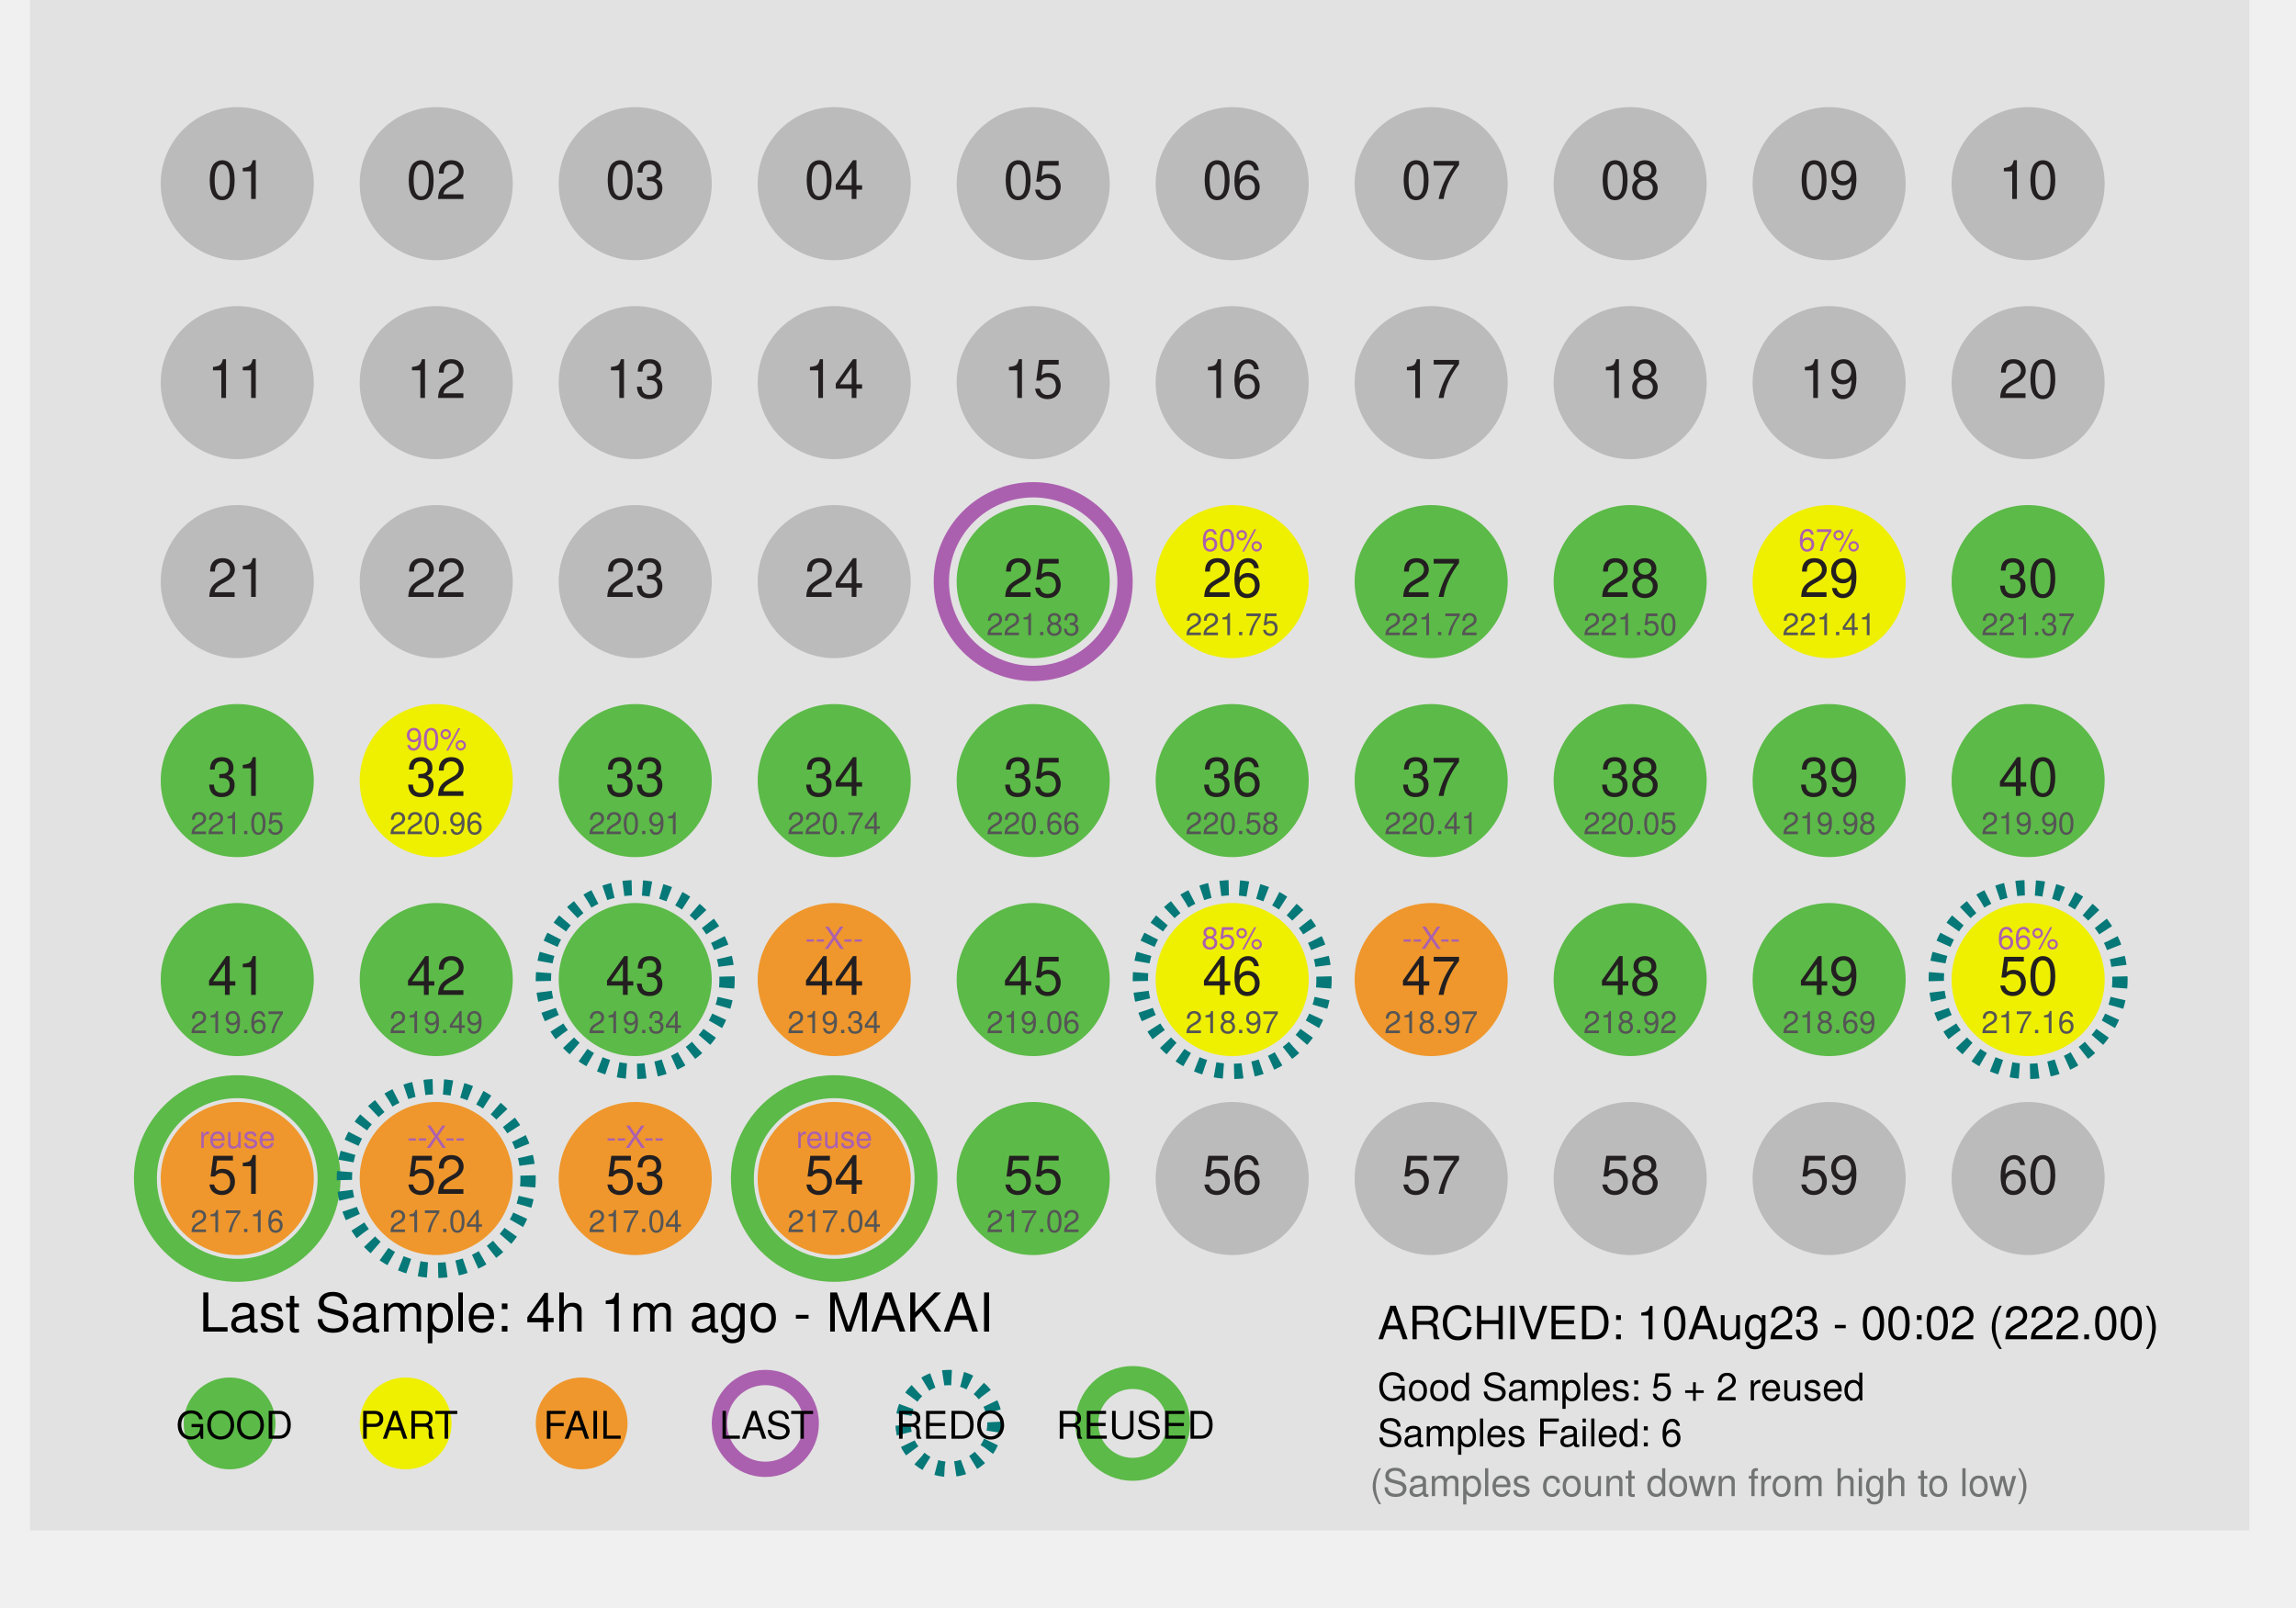
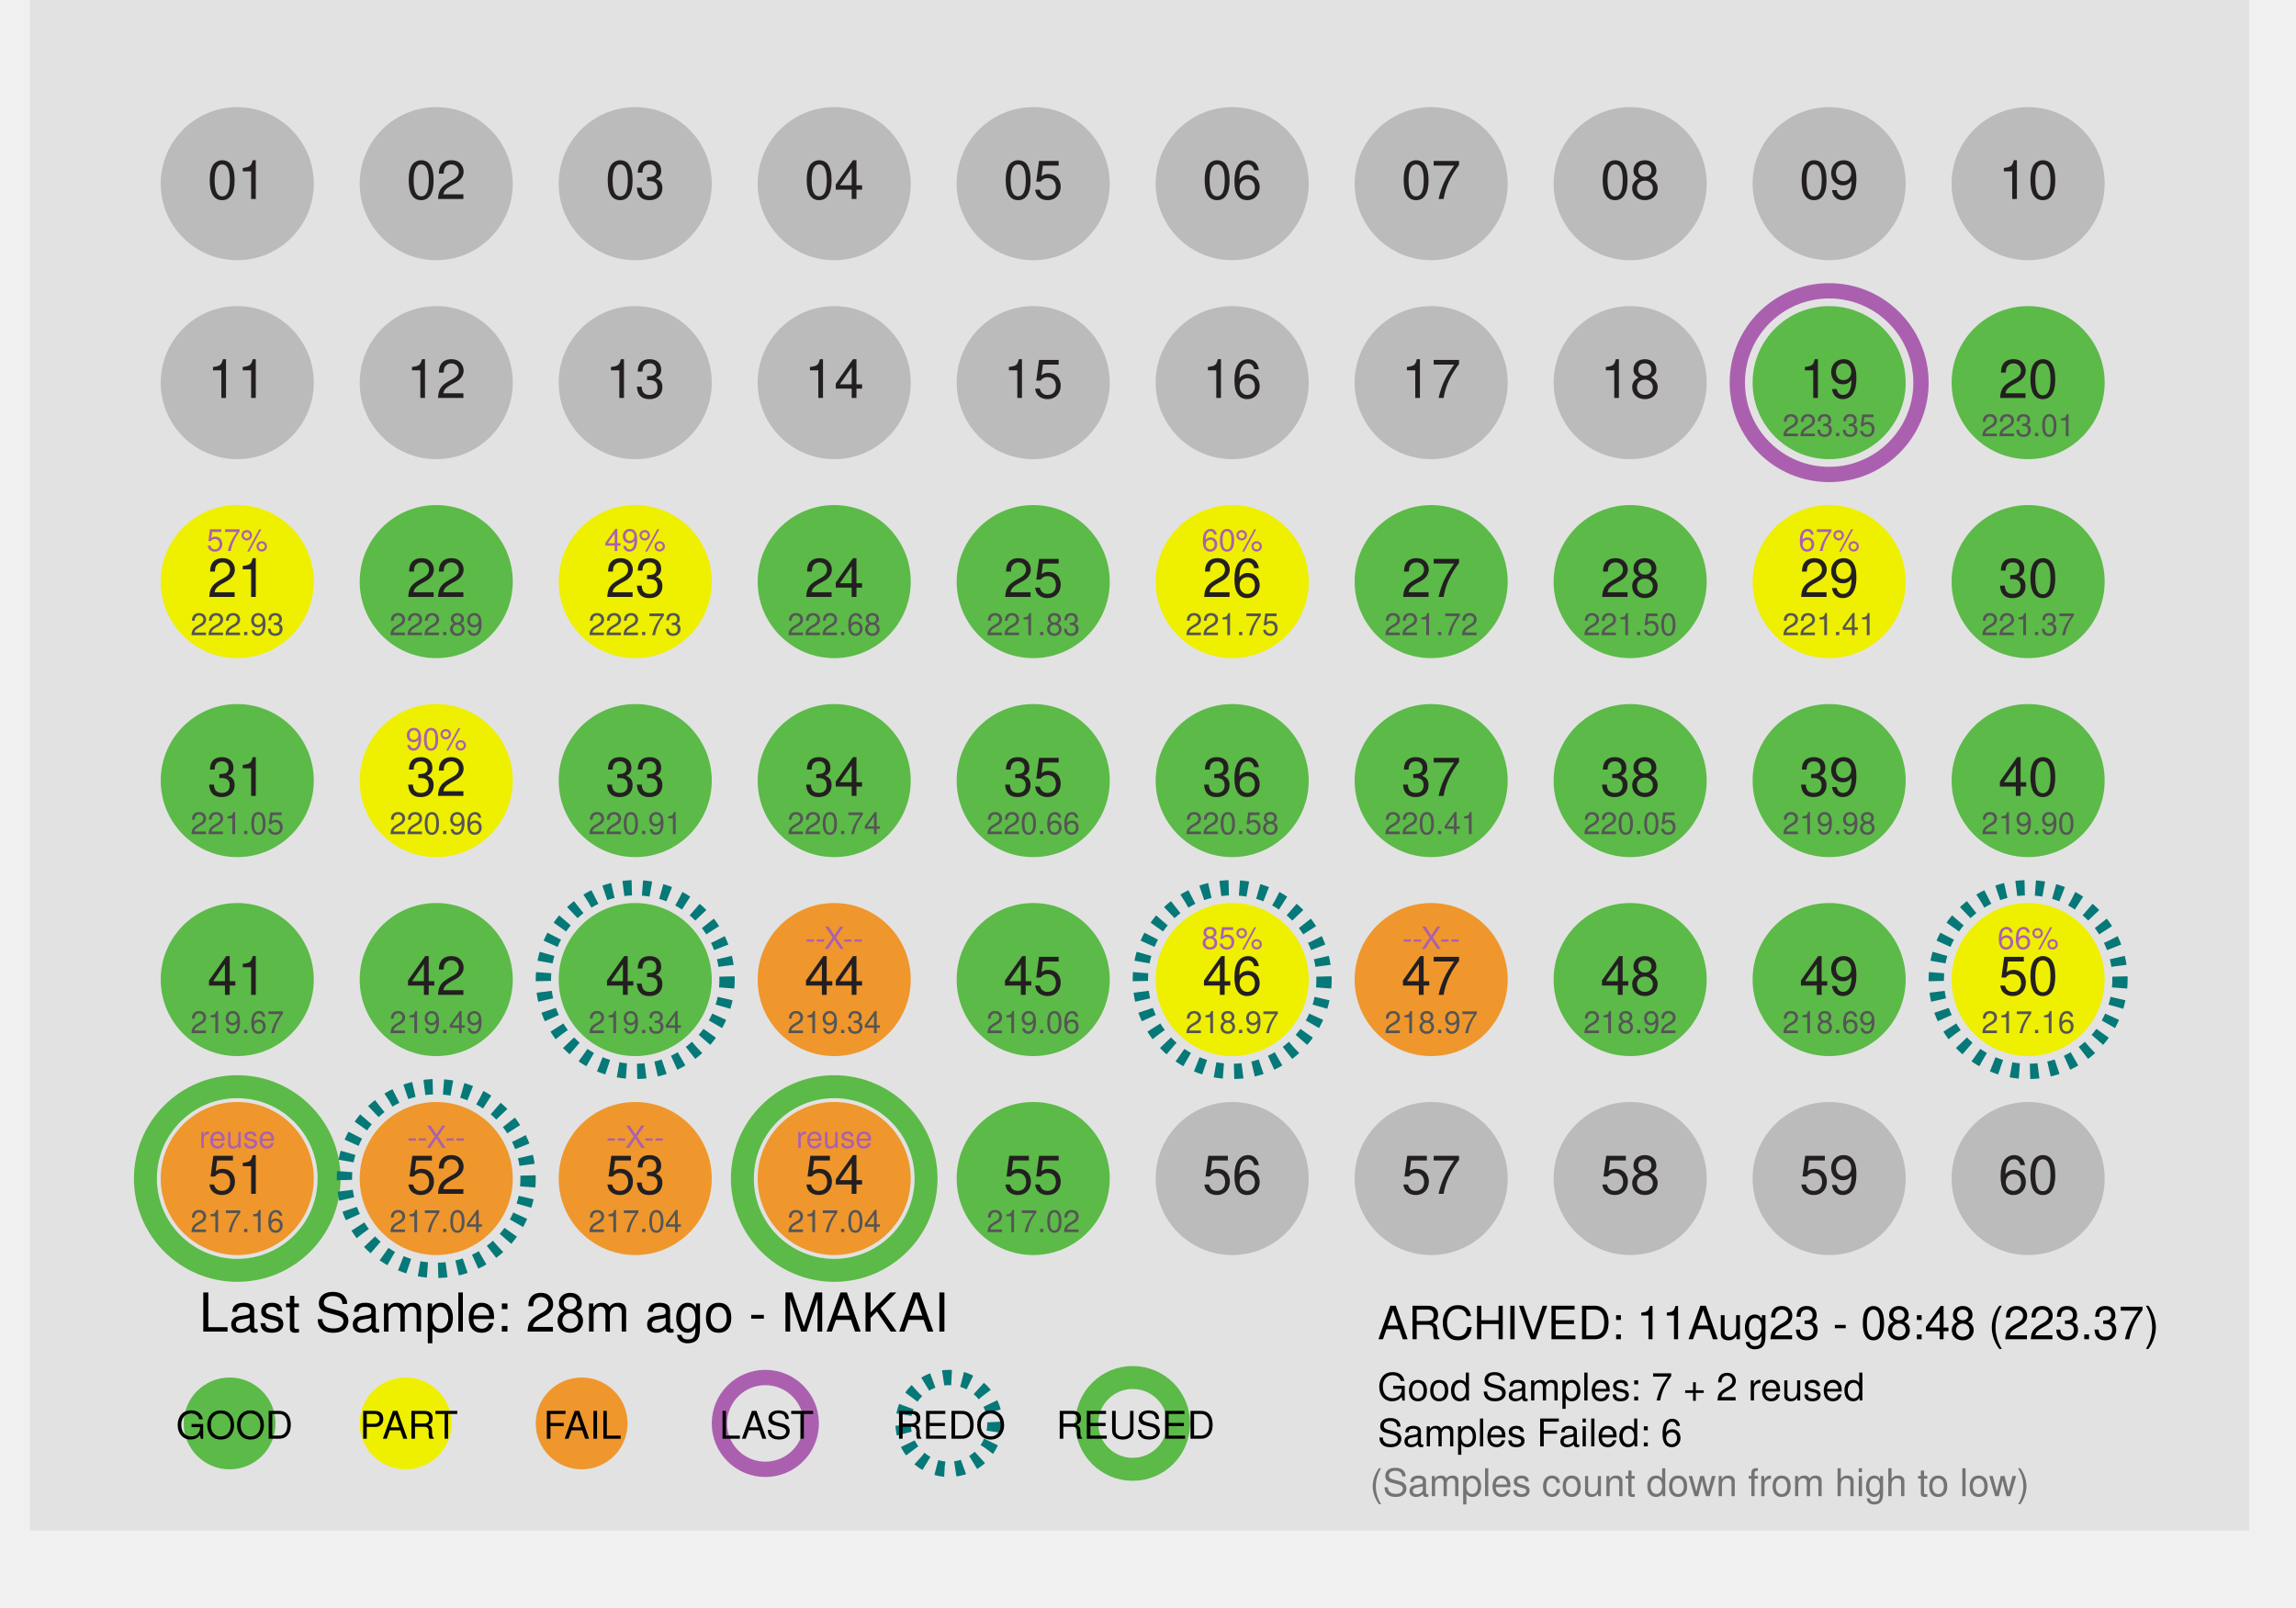
<svg xmlns="http://www.w3.org/2000/svg" id="Layer_1" data-name="Layer 1" x="0px" y="0px" viewBox="0 0 300 210" xml:space="preserve">
  <defs>
    <style>
 .st1 { fill: #dcddde; }
 .st2, .st3 { fill: #fff; }
 .st2 { stroke: #9b509f; }
 .st10, .st2, .st3 { stroke-miterlimit: 10; }
 .st10, .st2 { stroke-width: 2px; }
 .st3 { stroke: #231f20; }
 .st4 { fill: #ef972c; }
 .st5 { fill: #727373; }
 .st6 { fill: #5cba48; }
 .st7, .st8, .st9 { font-size: 7px; }
 .st7, .st8 { fill: #231f20; }
 .te5, .st7, .st9 { font-family: Helvetica; }
 .st8 { font-family: Helvetica-Bold, Helvetica; font-weight: 700; }
 .st9 { fill: #919396; }
 .st10 { fill: none; stroke: #fff; }

 .fill_gray { fill: #bbbbbb; }
 .fill_white { fill: #fff; }
 .stroke_purple { stroke: #ab60af; fill:none; stroke-width: 2px; }
 .stroke_black  { stroke: #000; fill:none; stroke-width: 2px; }
 .stroke_blue  { stroke: #067878; fill:none; stroke-width: 2px; stroke-dasharray:1.1 1.4;}
 .stroke_green  { stroke: #5cba48; fill:none; stroke-width: 3px;}
 .stroke_dash  { stroke-dasharray:1.1 1.4;}
 .stroke_2px { stroke-width: 2px; }
 .stroke_white { fill: none; stroke: #fff; }
 .stroke_none {stroke: none; fill:none};
 .stroke_darkGray { stroke: #231f20; fill: none; stroke-width: 2px;}
 .fill_orange { fill: #ef972c; }
 .fill_yellow { fill: #efef00; }
 .fill_lightgray { fill: #e2e2e2; }
 .thick_orange     { stroke-width:4px; fill:none; stroke: #ef972c; }
 .thick_yellow     { stroke-width:4px; fill:none; stroke: #f7ca0b; }
 .thick_gray       { stroke-width:4px; fill:none; stroke: #bbbbbb; }
 .thick_green      { stroke-width:4px; fill:none; stroke: #5cba48; }
 .fill_green { fill: #5cba48; }
 .font_size4 { font-size: 4px; }
 .font_size5 { font-size: 5px; }
 .font_size6 { font-size: 6px; }
 .font_size7 { font-size: 7px; }
 .font_size9 { font-size: 9px; }
 .fill_red {fill: #e24466; }
 .fill_purple {fill:#ab60af;}
 .fill_darkgray { fill: #555555; }
 .font_helv { font-family: Helvetica; }
 .font_helvBold { font-family: Helvetica-Bold, Helvetica; font-weight: 700; }
 .fill_lightergray { fill: #919396; }
    </style>
  </defs>
  <rect class="fill_lightgray" x="3.91" width="290" height="200" />
  <circle desc="c_big_01" class="stroke_none" cx="31" cy="24" r="12" />
  <circle desc="c_big_02" class="stroke_none" cx="57" cy="24" r="12" />
  <circle desc="c_big_03" class="stroke_none" cx="83" cy="24" r="12" />
  <circle desc="c_big_04" class="stroke_none" cx="109" cy="24" r="12" />
  <circle desc="c_big_05" class="stroke_none" cx="135" cy="24" r="12" />
  <circle desc="c_big_06" class="stroke_none" cx="161" cy="24" r="12" />
  <circle desc="c_big_07" class="stroke_none" cx="187" cy="24" r="12" />
  <circle desc="c_big_08" class="stroke_none" cx="213" cy="24" r="12" />
  <circle desc="c_big_09" class="stroke_none" cx="239" cy="24" r="12" />
  <circle desc="c_big_10" class="stroke_none" cx="265" cy="24" r="12" />
  <circle desc="c_big_11" class="stroke_none" cx="31" cy="50" r="12" />
  <circle desc="c_big_12" class="stroke_none" cx="57" cy="50" r="12" />
  <circle desc="c_big_13" class="stroke_none" cx="83" cy="50" r="12" />
  <circle desc="c_big_14" class="stroke_none" cx="109" cy="50" r="12" />
  <circle desc="c_big_15" class="stroke_none" cx="135" cy="50" r="12" />
  <circle desc="c_big_16" class="stroke_none" cx="161" cy="50" r="12" />
  <circle desc="c_big_17" class="stroke_none" cx="187" cy="50" r="12" />
  <circle desc="c_big_18" class="stroke_none" cx="213" cy="50" r="12" />
-   <circle desc="c_big_19" class="stroke_none" cx="239" cy="50" r="12" />
+   <circle desc="c_big_19" class="stroke_purple" cx="239" cy="50" r="12" />
  <circle desc="c_big_20" class="stroke_none" cx="265" cy="50" r="12" />
  <circle desc="c_big_21" class="stroke_none" cx="31" cy="76" r="12" />
  <circle desc="c_big_22" class="stroke_none" cx="57" cy="76" r="12" />
  <circle desc="c_big_23" class="stroke_none" cx="83" cy="76" r="12" />
  <circle desc="c_big_24" class="stroke_none" cx="109" cy="76" r="12" />
-   <circle desc="c_big_25" class="stroke_purple" cx="135" cy="76" r="12" />
+   <circle desc="c_big_25" class="stroke_none" cx="135" cy="76" r="12" />
  <circle desc="c_big_26" class="stroke_none" cx="161" cy="76" r="12" />
  <circle desc="c_big_27" class="stroke_none" cx="187" cy="76" r="12" />
  <circle desc="c_big_28" class="stroke_none" cx="213" cy="76" r="12" />
  <circle desc="c_big_29" class="stroke_none" cx="239" cy="76" r="12" />
  <circle desc="c_big_30" class="stroke_none" cx="265" cy="76" r="12" />
  <circle desc="c_big_31" class="stroke_none" cx="31" cy="102" r="12" />
  <circle desc="c_big_32" class="stroke_none" cx="57" cy="102" r="12" />
  <circle desc="c_big_33" class="stroke_none" cx="83" cy="102" r="12" />
  <circle desc="c_big_34" class="stroke_none" cx="109" cy="102" r="12" />
  <circle desc="c_big_35" class="stroke_none" cx="135" cy="102" r="12" />
  <circle desc="c_big_36" class="stroke_none" cx="161" cy="102" r="12" />
  <circle desc="c_big_37" class="stroke_none" cx="187" cy="102" r="12" />
  <circle desc="c_big_38" class="stroke_none" cx="213" cy="102" r="12" />
  <circle desc="c_big_39" class="stroke_none" cx="239" cy="102" r="12" />
  <circle desc="c_big_40" class="stroke_none" cx="265" cy="102" r="12" />
  <circle desc="c_big_41" class="stroke_none" cx="31" cy="128" r="12" />
  <circle desc="c_big_42" class="stroke_none" cx="57" cy="128" r="12" />
  <circle desc="c_big_43" class="stroke_blue" cx="83" cy="128" r="12" />
  <circle desc="c_big_44" class="stroke_none" cx="109" cy="128" r="12" />
  <circle desc="c_big_45" class="stroke_none" cx="135" cy="128" r="12" />
  <circle desc="c_big_46" class="stroke_blue" cx="161" cy="128" r="12" />
  <circle desc="c_big_47" class="stroke_none" cx="187" cy="128" r="12" />
  <circle desc="c_big_48" class="stroke_none" cx="213" cy="128" r="12" />
  <circle desc="c_big_49" class="stroke_none" cx="239" cy="128" r="12" />
  <circle desc="c_big_50" class="stroke_blue" cx="265" cy="128" r="12" />
  <circle desc="c_big_51" class="stroke_green" cx="31" cy="154" r="12" />
  <circle desc="c_big_52" class="stroke_blue" cx="57" cy="154" r="12" />
  <circle desc="c_big_53" class="stroke_none" cx="83" cy="154" r="12" />
  <circle desc="c_big_54" class="stroke_green" cx="109" cy="154" r="12" />
  <circle desc="c_big_55" class="stroke_none" cx="135" cy="154" r="12" />
  <circle desc="c_big_56" class="stroke_none" cx="161" cy="154" r="12" />
  <circle desc="c_big_57" class="stroke_none" cx="187" cy="154" r="12" />
  <circle desc="c_big_58" class="stroke_none" cx="213" cy="154" r="12" />
  <circle desc="c_big_59" class="stroke_none" cx="239" cy="154" r="12" />
  <circle desc="c_big_60" class="stroke_none" cx="265" cy="154" r="12" />
  <circle desc="c_small_01" class="fill_gray" cx="31" cy="24" r="10" />
  <circle desc="c_small_02" class="fill_gray" cx="57" cy="24" r="10" />
  <circle desc="c_small_03" class="fill_gray" cx="83" cy="24" r="10" />
  <circle desc="c_small_04" class="fill_gray" cx="109" cy="24" r="10" />
  <circle desc="c_small_05" class="fill_gray" cx="135" cy="24" r="10" />
  <circle desc="c_small_06" class="fill_gray" cx="161" cy="24" r="10" />
  <circle desc="c_small_07" class="fill_gray" cx="187" cy="24" r="10" />
  <circle desc="c_small_08" class="fill_gray" cx="213" cy="24" r="10" />
  <circle desc="c_small_09" class="fill_gray" cx="239" cy="24" r="10" />
  <circle desc="c_small_10" class="fill_gray" cx="265" cy="24" r="10" />
  <circle desc="c_small_11" class="fill_gray" cx="31" cy="50" r="10" />
  <circle desc="c_small_12" class="fill_gray" cx="57" cy="50" r="10" />
  <circle desc="c_small_13" class="fill_gray" cx="83" cy="50" r="10" />
  <circle desc="c_small_14" class="fill_gray" cx="109" cy="50" r="10" />
  <circle desc="c_small_15" class="fill_gray" cx="135" cy="50" r="10" />
  <circle desc="c_small_16" class="fill_gray" cx="161" cy="50" r="10" />
  <circle desc="c_small_17" class="fill_gray" cx="187" cy="50" r="10" />
  <circle desc="c_small_18" class="fill_gray" cx="213" cy="50" r="10" />
-   <circle desc="c_small_19" class="fill_gray" cx="239" cy="50" r="10" />
-   <circle desc="c_small_20" class="fill_gray" cx="265" cy="50" r="10" />
-   <circle desc="c_small_21" class="fill_gray" cx="31" cy="76" r="10" />
-   <circle desc="c_small_22" class="fill_gray" cx="57" cy="76" r="10" />
-   <circle desc="c_small_23" class="fill_gray" cx="83" cy="76" r="10" />
-   <circle desc="c_small_24" class="fill_gray" cx="109" cy="76" r="10" />
+   <circle desc="c_small_19" class="fill_green" cx="239" cy="50" r="10" />
+   <circle desc="c_small_20" class="fill_green" cx="265" cy="50" r="10" />
+   <circle desc="c_small_21" class="fill_yellow" cx="31" cy="76" r="10" />
+   <circle desc="c_small_22" class="fill_green" cx="57" cy="76" r="10" />
+   <circle desc="c_small_23" class="fill_yellow" cx="83" cy="76" r="10" />
+   <circle desc="c_small_24" class="fill_green" cx="109" cy="76" r="10" />
  <circle desc="c_small_25" class="fill_green" cx="135" cy="76" r="10" />
  <circle desc="c_small_26" class="fill_yellow" cx="161" cy="76" r="10" />
  <circle desc="c_small_27" class="fill_green" cx="187" cy="76" r="10" />
  <circle desc="c_small_28" class="fill_green" cx="213" cy="76" r="10" />
  <circle desc="c_small_29" class="fill_yellow" cx="239" cy="76" r="10" />
  <circle desc="c_small_30" class="fill_green" cx="265" cy="76" r="10" />
  <circle desc="c_small_31" class="fill_green" cx="31" cy="102" r="10" />
  <circle desc="c_small_32" class="fill_yellow" cx="57" cy="102" r="10" />
  <circle desc="c_small_33" class="fill_green" cx="83" cy="102" r="10" />
  <circle desc="c_small_34" class="fill_green" cx="109" cy="102" r="10" />
  <circle desc="c_small_35" class="fill_green" cx="135" cy="102" r="10" />
  <circle desc="c_small_36" class="fill_green" cx="161" cy="102" r="10" />
  <circle desc="c_small_37" class="fill_green" cx="187" cy="102" r="10" />
  <circle desc="c_small_38" class="fill_green" cx="213" cy="102" r="10" />
  <circle desc="c_small_39" class="fill_green" cx="239" cy="102" r="10" />
  <circle desc="c_small_40" class="fill_green" cx="265" cy="102" r="10" />
  <circle desc="c_small_41" class="fill_green" cx="31" cy="128" r="10" />
  <circle desc="c_small_42" class="fill_green" cx="57" cy="128" r="10" />
  <circle desc="c_small_43" class="fill_green" cx="83" cy="128" r="10" />
  <circle desc="c_small_44" class="fill_orange" cx="109" cy="128" r="10" />
  <circle desc="c_small_45" class="fill_green" cx="135" cy="128" r="10" />
  <circle desc="c_small_46" class="fill_yellow" cx="161" cy="128" r="10" />
  <circle desc="c_small_47" class="fill_orange" cx="187" cy="128" r="10" />
  <circle desc="c_small_48" class="fill_green" cx="213" cy="128" r="10" />
  <circle desc="c_small_49" class="fill_green" cx="239" cy="128" r="10" />
  <circle desc="c_small_50" class="fill_yellow" cx="265" cy="128" r="10" />
  <circle desc="c_small_51" class="fill_orange" cx="31" cy="154" r="10" />
  <circle desc="c_small_52" class="fill_orange" cx="57" cy="154" r="10" />
  <circle desc="c_small_53" class="fill_orange" cx="83" cy="154" r="10" />
  <circle desc="c_small_54" class="fill_orange" cx="109" cy="154" r="10" />
  <circle desc="c_small_55" class="fill_green" cx="135" cy="154" r="10" />
  <circle desc="c_small_56" class="fill_gray" cx="161" cy="154" r="10" />
  <circle desc="c_small_57" class="fill_gray" cx="187" cy="154" r="10" />
  <circle desc="c_small_58" class="fill_gray" cx="213" cy="154" r="10" />
  <circle desc="c_small_59" class="fill_gray" cx="239" cy="154" r="10" />
  <circle desc="c_small_60" class="fill_gray" cx="265" cy="154" r="10" />
  <text desc="t_label_01" class="st7" text-anchor="middle" transform="translate(31 26)">01</text>
  <text desc="t_label_02" class="st7" text-anchor="middle" transform="translate(57 26)">02</text>
  <text desc="t_label_03" class="st7" text-anchor="middle" transform="translate(83 26)">03</text>
  <text desc="t_label_04" class="st7" text-anchor="middle" transform="translate(109 26)">04</text>
  <text desc="t_label_05" class="st7" text-anchor="middle" transform="translate(135 26)">05</text>
  <text desc="t_label_06" class="st7" text-anchor="middle" transform="translate(161 26)">06</text>
  <text desc="t_label_07" class="st7" text-anchor="middle" transform="translate(187 26)">07</text>
  <text desc="t_label_08" class="st7" text-anchor="middle" transform="translate(213 26)">08</text>
  <text desc="t_label_09" class="st7" text-anchor="middle" transform="translate(239 26)">09</text>
  <text desc="t_label_10" class="st7" text-anchor="middle" transform="translate(265 26)">10</text>
  <text desc="t_label_11" class="st7" text-anchor="middle" transform="translate(31 52)">11</text>
  <text desc="t_label_12" class="st7" text-anchor="middle" transform="translate(57 52)">12</text>
  <text desc="t_label_13" class="st7" text-anchor="middle" transform="translate(83 52)">13</text>
  <text desc="t_label_14" class="st7" text-anchor="middle" transform="translate(109 52)">14</text>
  <text desc="t_label_15" class="st7" text-anchor="middle" transform="translate(135 52)">15</text>
  <text desc="t_label_16" class="st7" text-anchor="middle" transform="translate(161 52)">16</text>
  <text desc="t_label_17" class="st7" text-anchor="middle" transform="translate(187 52)">17</text>
  <text desc="t_label_18" class="st7" text-anchor="middle" transform="translate(213 52)">18</text>
  <text desc="t_label_19" class="st7" text-anchor="middle" transform="translate(239 52)">19</text>
  <text desc="t_label_20" class="st7" text-anchor="middle" transform="translate(265 52)">20</text>
  <text desc="t_label_21" class="st7" text-anchor="middle" transform="translate(31 78)">21</text>
  <text desc="t_label_22" class="st7" text-anchor="middle" transform="translate(57 78)">22</text>
  <text desc="t_label_23" class="st7" text-anchor="middle" transform="translate(83 78)">23</text>
  <text desc="t_label_24" class="st7" text-anchor="middle" transform="translate(109 78)">24</text>
  <text desc="t_label_25" class="st7" text-anchor="middle" transform="translate(135 78)">25</text>
  <text desc="t_label_26" class="st7" text-anchor="middle" transform="translate(161 78)">26</text>
  <text desc="t_label_27" class="st7" text-anchor="middle" transform="translate(187 78)">27</text>
  <text desc="t_label_28" class="st7" text-anchor="middle" transform="translate(213 78)">28</text>
  <text desc="t_label_29" class="st7" text-anchor="middle" transform="translate(239 78)">29</text>
  <text desc="t_label_30" class="st7" text-anchor="middle" transform="translate(265 78)">30</text>
  <text desc="t_label_31" class="st7" text-anchor="middle" transform="translate(31 104)">31</text>
  <text desc="t_label_32" class="st7" text-anchor="middle" transform="translate(57 104)">32</text>
  <text desc="t_label_33" class="st7" text-anchor="middle" transform="translate(83 104)">33</text>
  <text desc="t_label_34" class="st7" text-anchor="middle" transform="translate(109 104)">34</text>
  <text desc="t_label_35" class="st7" text-anchor="middle" transform="translate(135 104)">35</text>
  <text desc="t_label_36" class="st7" text-anchor="middle" transform="translate(161 104)">36</text>
  <text desc="t_label_37" class="st7" text-anchor="middle" transform="translate(187 104)">37</text>
  <text desc="t_label_38" class="st7" text-anchor="middle" transform="translate(213 104)">38</text>
  <text desc="t_label_39" class="st7" text-anchor="middle" transform="translate(239 104)">39</text>
  <text desc="t_label_40" class="st7" text-anchor="middle" transform="translate(265 104)">40</text>
  <text desc="t_label_41" class="st7" text-anchor="middle" transform="translate(31 130)">41</text>
  <text desc="t_label_42" class="st7" text-anchor="middle" transform="translate(57 130)">42</text>
  <text desc="t_label_43" class="st7" text-anchor="middle" transform="translate(83 130)">43</text>
  <text desc="t_label_44" class="st7" text-anchor="middle" transform="translate(109 130)">44</text>
  <text desc="t_label_45" class="st7" text-anchor="middle" transform="translate(135 130)">45</text>
  <text desc="t_label_46" class="st7" text-anchor="middle" transform="translate(161 130)">46</text>
  <text desc="t_label_47" class="st7" text-anchor="middle" transform="translate(187 130)">47</text>
  <text desc="t_label_48" class="st7" text-anchor="middle" transform="translate(213 130)">48</text>
  <text desc="t_label_49" class="st7" text-anchor="middle" transform="translate(239 130)">49</text>
  <text desc="t_label_50" class="st7" text-anchor="middle" transform="translate(265 130)">50</text>
  <text desc="t_label_51" class="st7" text-anchor="middle" transform="translate(31 156)">51</text>
  <text desc="t_label_52" class="st7" text-anchor="middle" transform="translate(57 156)">52</text>
  <text desc="t_label_53" class="st7" text-anchor="middle" transform="translate(83 156)">53</text>
  <text desc="t_label_54" class="st7" text-anchor="middle" transform="translate(109 156)">54</text>
  <text desc="t_label_55" class="st7" text-anchor="middle" transform="translate(135 156)">55</text>
  <text desc="t_label_56" class="st7" text-anchor="middle" transform="translate(161 156)">56</text>
  <text desc="t_label_57" class="st7" text-anchor="middle" transform="translate(187 156)">57</text>
  <text desc="t_label_58" class="st7" text-anchor="middle" transform="translate(213 156)">58</text>
  <text desc="t_label_59" class="st7" text-anchor="middle" transform="translate(239 156)">59</text>
  <text desc="t_label_60" class="st7" text-anchor="middle" transform="translate(265 156)">60</text>
  <text desc="pct_label_01" text-anchor="middle" class="te5 font_size4 fill_purple" transform="translate(31 20)" />
  <text desc="pct_label_02" text-anchor="middle" class="te5 font_size4 fill_purple" transform="translate(57 20)" />
  <text desc="pct_label_03" text-anchor="middle" class="te5 font_size4 fill_purple" transform="translate(83 20)" />
  <text desc="pct_label_04" text-anchor="middle" class="te5 font_size4 fill_purple" transform="translate(109 20)" />
  <text desc="pct_label_05" text-anchor="middle" class="te5 font_size4 fill_purple" transform="translate(135 20)" />
  <text desc="pct_label_06" text-anchor="middle" class="te5 font_size4 fill_purple" transform="translate(161 20)" />
  <text desc="pct_label_07" text-anchor="middle" class="te5 font_size4 fill_purple" transform="translate(187 20)" />
  <text desc="pct_label_08" text-anchor="middle" class="te5 font_size4 fill_purple" transform="translate(213 20)" />
  <text desc="pct_label_09" text-anchor="middle" class="te5 font_size4 fill_purple" transform="translate(239 20)" />
  <text desc="pct_label_10" text-anchor="middle" class="te5 font_size4 fill_purple" transform="translate(265 20)" />
  <text desc="pct_label_11" text-anchor="middle" class="te5 font_size4 fill_purple" transform="translate(31 46)" />
  <text desc="pct_label_12" text-anchor="middle" class="te5 font_size4 fill_purple" transform="translate(57 46)" />
  <text desc="pct_label_13" text-anchor="middle" class="te5 font_size4 fill_purple" transform="translate(83 46)" />
  <text desc="pct_label_14" text-anchor="middle" class="te5 font_size4 fill_purple" transform="translate(109 46)" />
  <text desc="pct_label_15" text-anchor="middle" class="te5 font_size4 fill_purple" transform="translate(135 46)" />
  <text desc="pct_label_16" text-anchor="middle" class="te5 font_size4 fill_purple" transform="translate(161 46)" />
  <text desc="pct_label_17" text-anchor="middle" class="te5 font_size4 fill_purple" transform="translate(187 46)" />
  <text desc="pct_label_18" text-anchor="middle" class="te5 font_size4 fill_purple" transform="translate(213 46)" />
  <text desc="pct_label_19" text-anchor="middle" class="te5 font_size4 fill_purple" transform="translate(239 46)" />
  <text desc="pct_label_20" text-anchor="middle" class="te5 font_size4 fill_purple" transform="translate(265 46)" />
-   <text desc="pct_label_21" text-anchor="middle" class="te5 font_size4 fill_purple" transform="translate(31 72)" />
+   <text desc="pct_label_21" text-anchor="middle" class="te5 font_size4 fill_purple" transform="translate(31 72)">57%</text>
  <text desc="pct_label_22" text-anchor="middle" class="te5 font_size4 fill_purple" transform="translate(57 72)" />
-   <text desc="pct_label_23" text-anchor="middle" class="te5 font_size4 fill_purple" transform="translate(83 72)" />
+   <text desc="pct_label_23" text-anchor="middle" class="te5 font_size4 fill_purple" transform="translate(83 72)">49%</text>
  <text desc="pct_label_24" text-anchor="middle" class="te5 font_size4 fill_purple" transform="translate(109 72)" />
  <text desc="pct_label_25" text-anchor="middle" class="te5 font_size4 fill_purple" transform="translate(135 72)" />
  <text desc="pct_label_26" text-anchor="middle" class="te5 font_size4 fill_purple" transform="translate(161 72)">60%</text>
  <text desc="pct_label_27" text-anchor="middle" class="te5 font_size4 fill_purple" transform="translate(187 72)" />
  <text desc="pct_label_28" text-anchor="middle" class="te5 font_size4 fill_purple" transform="translate(213 72)" />
  <text desc="pct_label_29" text-anchor="middle" class="te5 font_size4 fill_purple" transform="translate(239 72)">67%</text>
  <text desc="pct_label_30" text-anchor="middle" class="te5 font_size4 fill_purple" transform="translate(265 72)" />
  <text desc="pct_label_31" text-anchor="middle" class="te5 font_size4 fill_purple" transform="translate(31 98)" />
  <text desc="pct_label_32" text-anchor="middle" class="te5 font_size4 fill_purple" transform="translate(57 98)">90%</text>
  <text desc="pct_label_33" text-anchor="middle" class="te5 font_size4 fill_purple" transform="translate(83 98)" />
  <text desc="pct_label_34" text-anchor="middle" class="te5 font_size4 fill_purple" transform="translate(109 98)" />
  <text desc="pct_label_35" text-anchor="middle" class="te5 font_size4 fill_purple" transform="translate(135 98)" />
  <text desc="pct_label_36" text-anchor="middle" class="te5 font_size4 fill_purple" transform="translate(161 98)" />
  <text desc="pct_label_37" text-anchor="middle" class="te5 font_size4 fill_purple" transform="translate(187 98)" />
  <text desc="pct_label_38" text-anchor="middle" class="te5 font_size4 fill_purple" transform="translate(213 98)" />
  <text desc="pct_label_39" text-anchor="middle" class="te5 font_size4 fill_purple" transform="translate(239 98)" />
  <text desc="pct_label_40" text-anchor="middle" class="te5 font_size4 fill_purple" transform="translate(265 98)" />
  <text desc="pct_label_41" text-anchor="middle" class="te5 font_size4 fill_purple" transform="translate(31 124)" />
  <text desc="pct_label_42" text-anchor="middle" class="te5 font_size4 fill_purple" transform="translate(57 124)" />
  <text desc="pct_label_43" text-anchor="middle" class="te5 font_size4 fill_purple" transform="translate(83 124)" />
  <text desc="pct_label_44" text-anchor="middle" class="te5 font_size4 fill_purple" transform="translate(109 124)">--X--</text>
  <text desc="pct_label_45" text-anchor="middle" class="te5 font_size4 fill_purple" transform="translate(135 124)" />
  <text desc="pct_label_46" text-anchor="middle" class="te5 font_size4 fill_purple" transform="translate(161 124)">85%</text>
  <text desc="pct_label_47" text-anchor="middle" class="te5 font_size4 fill_purple" transform="translate(187 124)">--X--</text>
  <text desc="pct_label_48" text-anchor="middle" class="te5 font_size4 fill_purple" transform="translate(213 124)" />
  <text desc="pct_label_49" text-anchor="middle" class="te5 font_size4 fill_purple" transform="translate(239 124)" />
  <text desc="pct_label_50" text-anchor="middle" class="te5 font_size4 fill_purple" transform="translate(265 124)">66%</text>
  <text desc="pct_label_51" text-anchor="middle" class="te5 font_size4 fill_purple" transform="translate(31 150)">reuse</text>
  <text desc="pct_label_52" text-anchor="middle" class="te5 font_size4 fill_purple" transform="translate(57 150)">--X--</text>
  <text desc="pct_label_53" text-anchor="middle" class="te5 font_size4 fill_purple" transform="translate(83 150)">--X--</text>
  <text desc="pct_label_54" text-anchor="middle" class="te5 font_size4 fill_purple" transform="translate(109 150)">reuse</text>
  <text desc="pct_label_55" text-anchor="middle" class="te5 font_size4 fill_purple" transform="translate(135 150)" />
  <text desc="pct_label_56" text-anchor="middle" class="te5 font_size4 fill_purple" transform="translate(161 150)" />
  <text desc="pct_label_57" text-anchor="middle" class="te5 font_size4 fill_purple" transform="translate(187 150)" />
  <text desc="pct_label_58" text-anchor="middle" class="te5 font_size4 fill_purple" transform="translate(213 150)" />
  <text desc="pct_label_59" text-anchor="middle" class="te5 font_size4 fill_purple" transform="translate(239 150)" />
  <text desc="pct_label_60" text-anchor="middle" class="te5 font_size4 fill_purple" transform="translate(265 150)" />
  <text desc="time_label_01" text-anchor="middle" class="te5 font_size4 fill_darkgray" transform="translate(31 31)" />
  <text desc="time_label_02" text-anchor="middle" class="te5 font_size4 fill_darkgray" transform="translate(57 31)" />
  <text desc="time_label_03" text-anchor="middle" class="te5 font_size4 fill_darkgray" transform="translate(83 31)" />
  <text desc="time_label_04" text-anchor="middle" class="te5 font_size4 fill_darkgray" transform="translate(109 31)" />
  <text desc="time_label_05" text-anchor="middle" class="te5 font_size4 fill_darkgray" transform="translate(135 31)" />
  <text desc="time_label_06" text-anchor="middle" class="te5 font_size4 fill_darkgray" transform="translate(161 31)" />
  <text desc="time_label_07" text-anchor="middle" class="te5 font_size4 fill_darkgray" transform="translate(187 31)" />
  <text desc="time_label_08" text-anchor="middle" class="te5 font_size4 fill_darkgray" transform="translate(213 31)" />
  <text desc="time_label_09" text-anchor="middle" class="te5 font_size4 fill_darkgray" transform="translate(239 31)" />
  <text desc="time_label_10" text-anchor="middle" class="te5 font_size4 fill_darkgray" transform="translate(265 31)" />
  <text desc="time_label_11" text-anchor="middle" class="te5 font_size4 fill_darkgray" transform="translate(31 57)" />
  <text desc="time_label_12" text-anchor="middle" class="te5 font_size4 fill_darkgray" transform="translate(57 57)" />
  <text desc="time_label_13" text-anchor="middle" class="te5 font_size4 fill_darkgray" transform="translate(83 57)" />
  <text desc="time_label_14" text-anchor="middle" class="te5 font_size4 fill_darkgray" transform="translate(109 57)" />
  <text desc="time_label_15" text-anchor="middle" class="te5 font_size4 fill_darkgray" transform="translate(135 57)" />
  <text desc="time_label_16" text-anchor="middle" class="te5 font_size4 fill_darkgray" transform="translate(161 57)" />
  <text desc="time_label_17" text-anchor="middle" class="te5 font_size4 fill_darkgray" transform="translate(187 57)" />
  <text desc="time_label_18" text-anchor="middle" class="te5 font_size4 fill_darkgray" transform="translate(213 57)" />
-   <text desc="time_label_19" text-anchor="middle" class="te5 font_size4 fill_darkgray" transform="translate(239 57)" />
-   <text desc="time_label_20" text-anchor="middle" class="te5 font_size4 fill_darkgray" transform="translate(265 57)" />
-   <text desc="time_label_21" text-anchor="middle" class="te5 font_size4 fill_darkgray" transform="translate(31 83)" />
-   <text desc="time_label_22" text-anchor="middle" class="te5 font_size4 fill_darkgray" transform="translate(57 83)" />
-   <text desc="time_label_23" text-anchor="middle" class="te5 font_size4 fill_darkgray" transform="translate(83 83)" />
-   <text desc="time_label_24" text-anchor="middle" class="te5 font_size4 fill_darkgray" transform="translate(109 83)" />
+   <text desc="time_label_19" text-anchor="middle" class="te5 font_size4 fill_darkgray" transform="translate(239 57)">223.35</text>
+   <text desc="time_label_20" text-anchor="middle" class="te5 font_size4 fill_darkgray" transform="translate(265 57)">223.01</text>
+   <text desc="time_label_21" text-anchor="middle" class="te5 font_size4 fill_darkgray" transform="translate(31 83)">222.93</text>
+   <text desc="time_label_22" text-anchor="middle" class="te5 font_size4 fill_darkgray" transform="translate(57 83)">222.89</text>
+   <text desc="time_label_23" text-anchor="middle" class="te5 font_size4 fill_darkgray" transform="translate(83 83)">222.73</text>
+   <text desc="time_label_24" text-anchor="middle" class="te5 font_size4 fill_darkgray" transform="translate(109 83)">222.68</text>
  <text desc="time_label_25" text-anchor="middle" class="te5 font_size4 fill_darkgray" transform="translate(135 83)">221.83</text>
  <text desc="time_label_26" text-anchor="middle" class="te5 font_size4 fill_darkgray" transform="translate(161 83)">221.75</text>
  <text desc="time_label_27" text-anchor="middle" class="te5 font_size4 fill_darkgray" transform="translate(187 83)">221.72</text>
  <text desc="time_label_28" text-anchor="middle" class="te5 font_size4 fill_darkgray" transform="translate(213 83)">221.50</text>
  <text desc="time_label_29" text-anchor="middle" class="te5 font_size4 fill_darkgray" transform="translate(239 83)">221.41</text>
  <text desc="time_label_30" text-anchor="middle" class="te5 font_size4 fill_darkgray" transform="translate(265 83)">221.37</text>
  <text desc="time_label_31" text-anchor="middle" class="te5 font_size4 fill_darkgray" transform="translate(31 109)">221.05</text>
  <text desc="time_label_32" text-anchor="middle" class="te5 font_size4 fill_darkgray" transform="translate(57 109)">220.96</text>
  <text desc="time_label_33" text-anchor="middle" class="te5 font_size4 fill_darkgray" transform="translate(83 109)">220.91</text>
  <text desc="time_label_34" text-anchor="middle" class="te5 font_size4 fill_darkgray" transform="translate(109 109)">220.74</text>
  <text desc="time_label_35" text-anchor="middle" class="te5 font_size4 fill_darkgray" transform="translate(135 109)">220.66</text>
  <text desc="time_label_36" text-anchor="middle" class="te5 font_size4 fill_darkgray" transform="translate(161 109)">220.58</text>
  <text desc="time_label_37" text-anchor="middle" class="te5 font_size4 fill_darkgray" transform="translate(187 109)">220.41</text>
  <text desc="time_label_38" text-anchor="middle" class="te5 font_size4 fill_darkgray" transform="translate(213 109)">220.05</text>
  <text desc="time_label_39" text-anchor="middle" class="te5 font_size4 fill_darkgray" transform="translate(239 109)">219.98</text>
  <text desc="time_label_40" text-anchor="middle" class="te5 font_size4 fill_darkgray" transform="translate(265 109)">219.90</text>
  <text desc="time_label_41" text-anchor="middle" class="te5 font_size4 fill_darkgray" transform="translate(31 135)">219.67</text>
  <text desc="time_label_42" text-anchor="middle" class="te5 font_size4 fill_darkgray" transform="translate(57 135)">219.49</text>
  <text desc="time_label_43" text-anchor="middle" class="te5 font_size4 fill_darkgray" transform="translate(83 135)">219.34</text>
  <text desc="time_label_44" text-anchor="middle" class="te5 font_size4 fill_darkgray" transform="translate(109 135)">219.34</text>
  <text desc="time_label_45" text-anchor="middle" class="te5 font_size4 fill_darkgray" transform="translate(135 135)">219.06</text>
  <text desc="time_label_46" text-anchor="middle" class="te5 font_size4 fill_darkgray" transform="translate(161 135)">218.97</text>
  <text desc="time_label_47" text-anchor="middle" class="te5 font_size4 fill_darkgray" transform="translate(187 135)">218.97</text>
  <text desc="time_label_48" text-anchor="middle" class="te5 font_size4 fill_darkgray" transform="translate(213 135)">218.92</text>
  <text desc="time_label_49" text-anchor="middle" class="te5 font_size4 fill_darkgray" transform="translate(239 135)">218.69</text>
  <text desc="time_label_50" text-anchor="middle" class="te5 font_size4 fill_darkgray" transform="translate(265 135)">217.16</text>
  <text desc="time_label_51" text-anchor="middle" class="te5 font_size4 fill_darkgray" transform="translate(31 161)">217.16</text>
  <text desc="time_label_52" text-anchor="middle" class="te5 font_size4 fill_darkgray" transform="translate(57 161)">217.04</text>
  <text desc="time_label_53" text-anchor="middle" class="te5 font_size4 fill_darkgray" transform="translate(83 161)">217.04</text>
  <text desc="time_label_54" text-anchor="middle" class="te5 font_size4 fill_darkgray" transform="translate(109 161)">217.04</text>
  <text desc="time_label_55" text-anchor="middle" class="te5 font_size4 fill_darkgray" transform="translate(135 161)">217.02</text>
  <text desc="time_label_56" text-anchor="middle" class="te5 font_size4 fill_darkgray" transform="translate(161 161)" />
  <text desc="time_label_57" text-anchor="middle" class="te5 font_size4 fill_darkgray" transform="translate(187 161)" />
  <text desc="time_label_58" text-anchor="middle" class="te5 font_size4 fill_darkgray" transform="translate(213 161)" />
  <text desc="time_label_59" text-anchor="middle" class="te5 font_size4 fill_darkgray" transform="translate(239 161)" />
  <text desc="time_label_60" text-anchor="middle" class="te5 font_size4 fill_darkgray" transform="translate(265 161)" />
-   <text class="font_helv font_size7" transform="translate(26 174)">Last Sample: 4h 1m ago - MAKAI</text>
-   <text class="font_helv font_size6" transform="translate(180 175)">ARCHIVED: 10Aug23 - 00:02 (222.00)</text>
-   <text class="te5 font_size5" transform="translate(180 183)">Good Samples: 5 + 2 reused</text>
+   <text class="font_helv font_size7" transform="translate(26 174)">Last Sample: 28m ago - MAKAI</text>
+   <text class="font_helv font_size6" transform="translate(180 175)">ARCHIVED: 11Aug23 - 08:48 (223.37)</text>
+   <text class="te5 font_size5" transform="translate(180 183)">Good Samples: 7 + 2 reused</text>
  <text class="te5 font_size5" transform="translate(180 189)">Samples Failed: 6</text>
  <text class="te5 st5 font_size5" transform="translate(179 195.5)">(Samples count down from high to low)</text>
  <circle class="fill_green" cx="30" cy="186" r="6" />
  <text class="te5 font_size5" transform="translate(23.0 188)">GOOD</text>
  <circle class="fill_yellow" cx="53" cy="186" r="6" />
  <text class="te5 font_size5" transform="translate(47.0 188)">PART</text>
  <circle class="fill_orange" cx="76" cy="186" r="6" />
  <text class="te5 font_size5" transform="translate(71.0 188)">FAIL</text>
  <circle class="stroke_purple" cx="100" cy="186" r="6" />
  <text class="te5 font_size5" transform="translate(94.0 188)">LAST</text>
  <circle class="stroke_blue stroke_dash" cx="124" cy="186" r="6" />
  <text class="te5 font_size5" transform="translate(117.0 188)">REDO</text>
  <circle class="stroke_green" cx="148" cy="186" r="6" />
  <text class="te5 font_size5" transform="translate(138.0 188)">REUSED</text>
</svg>
